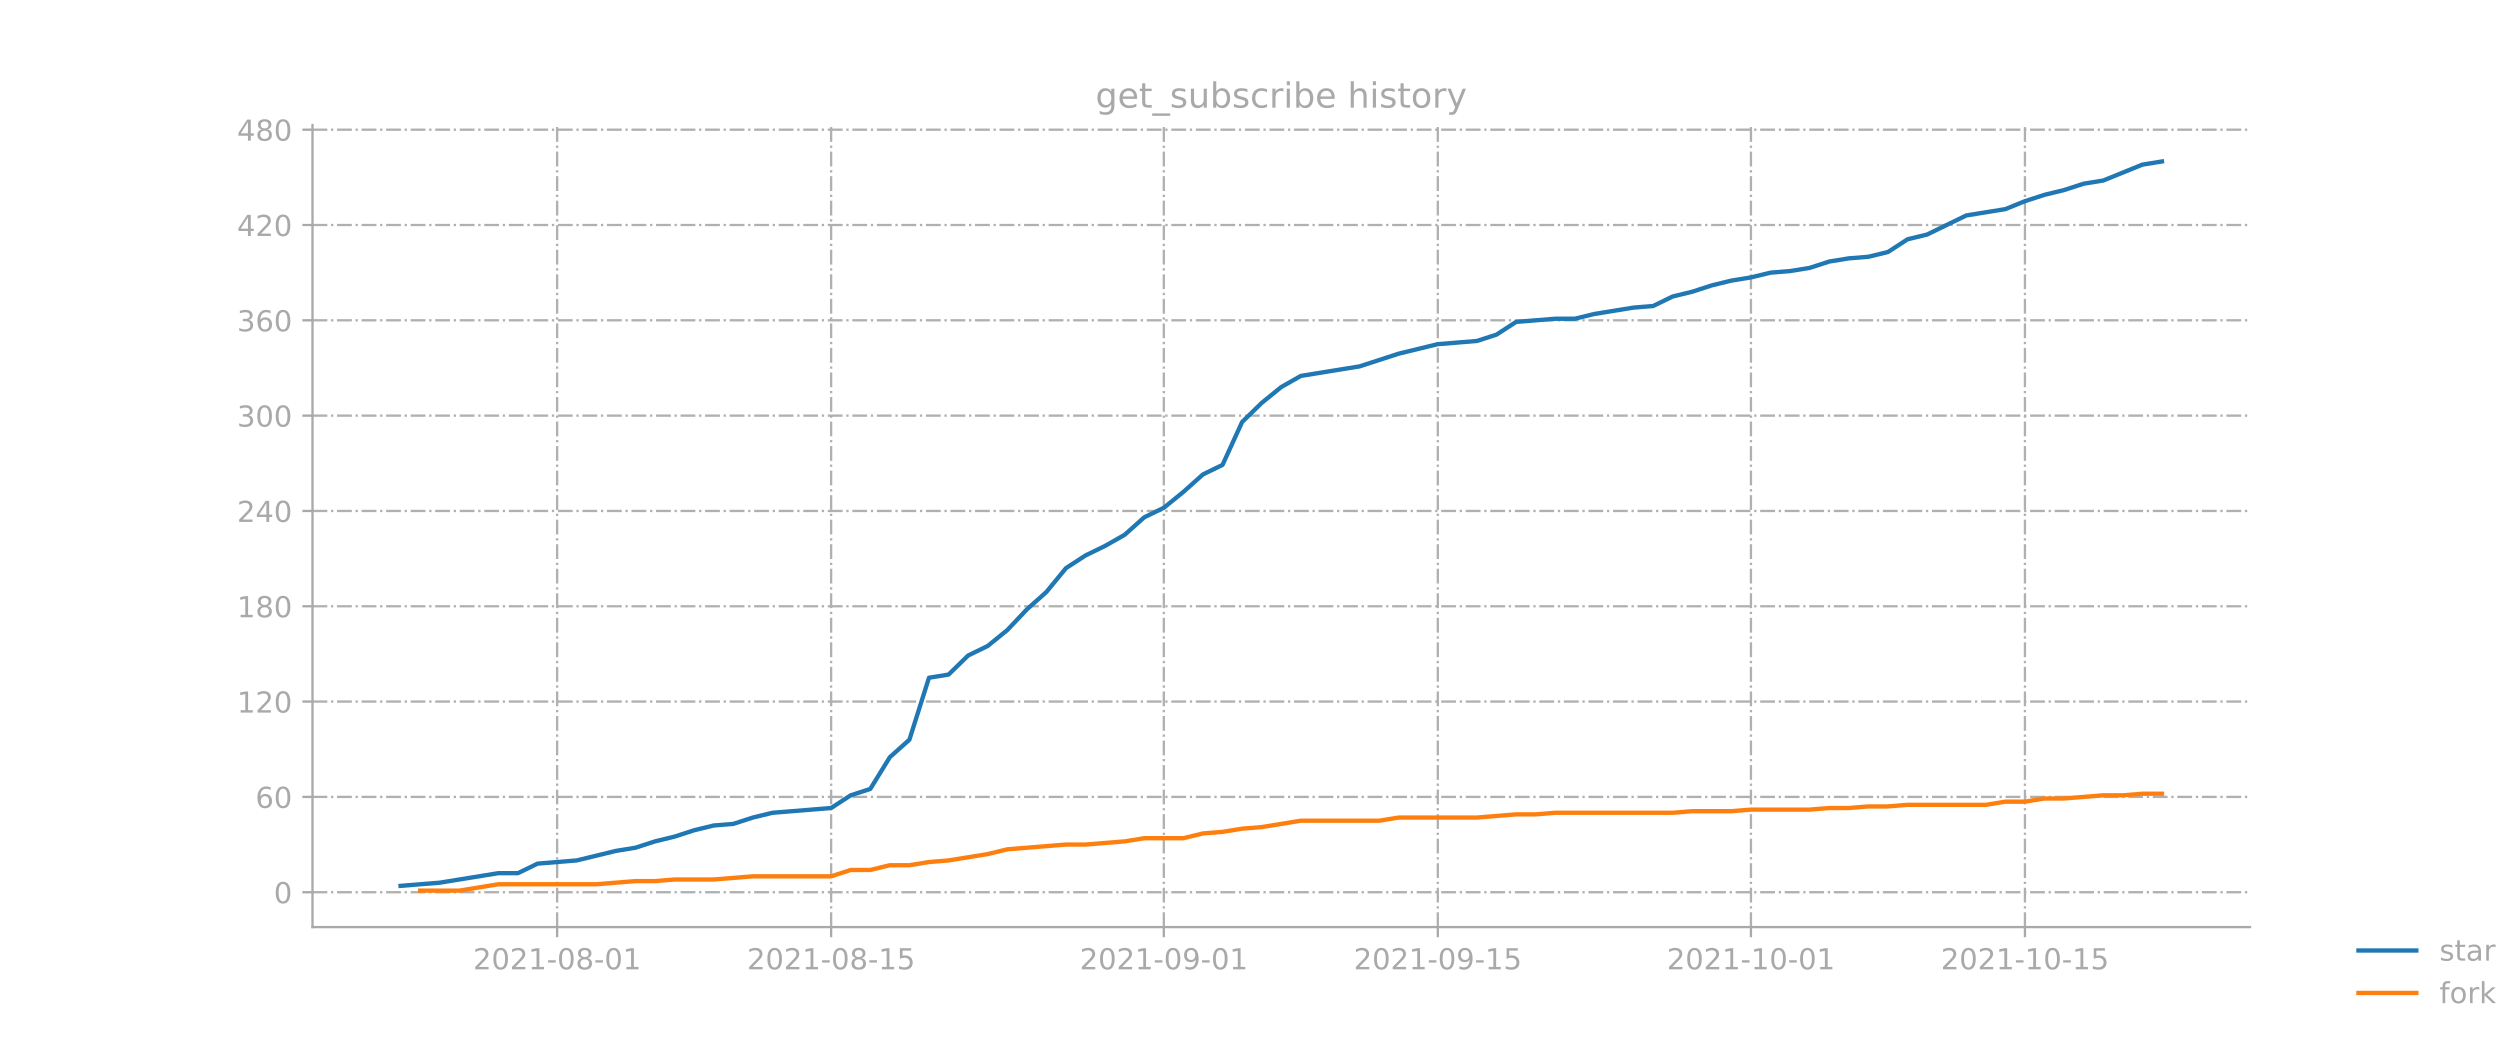
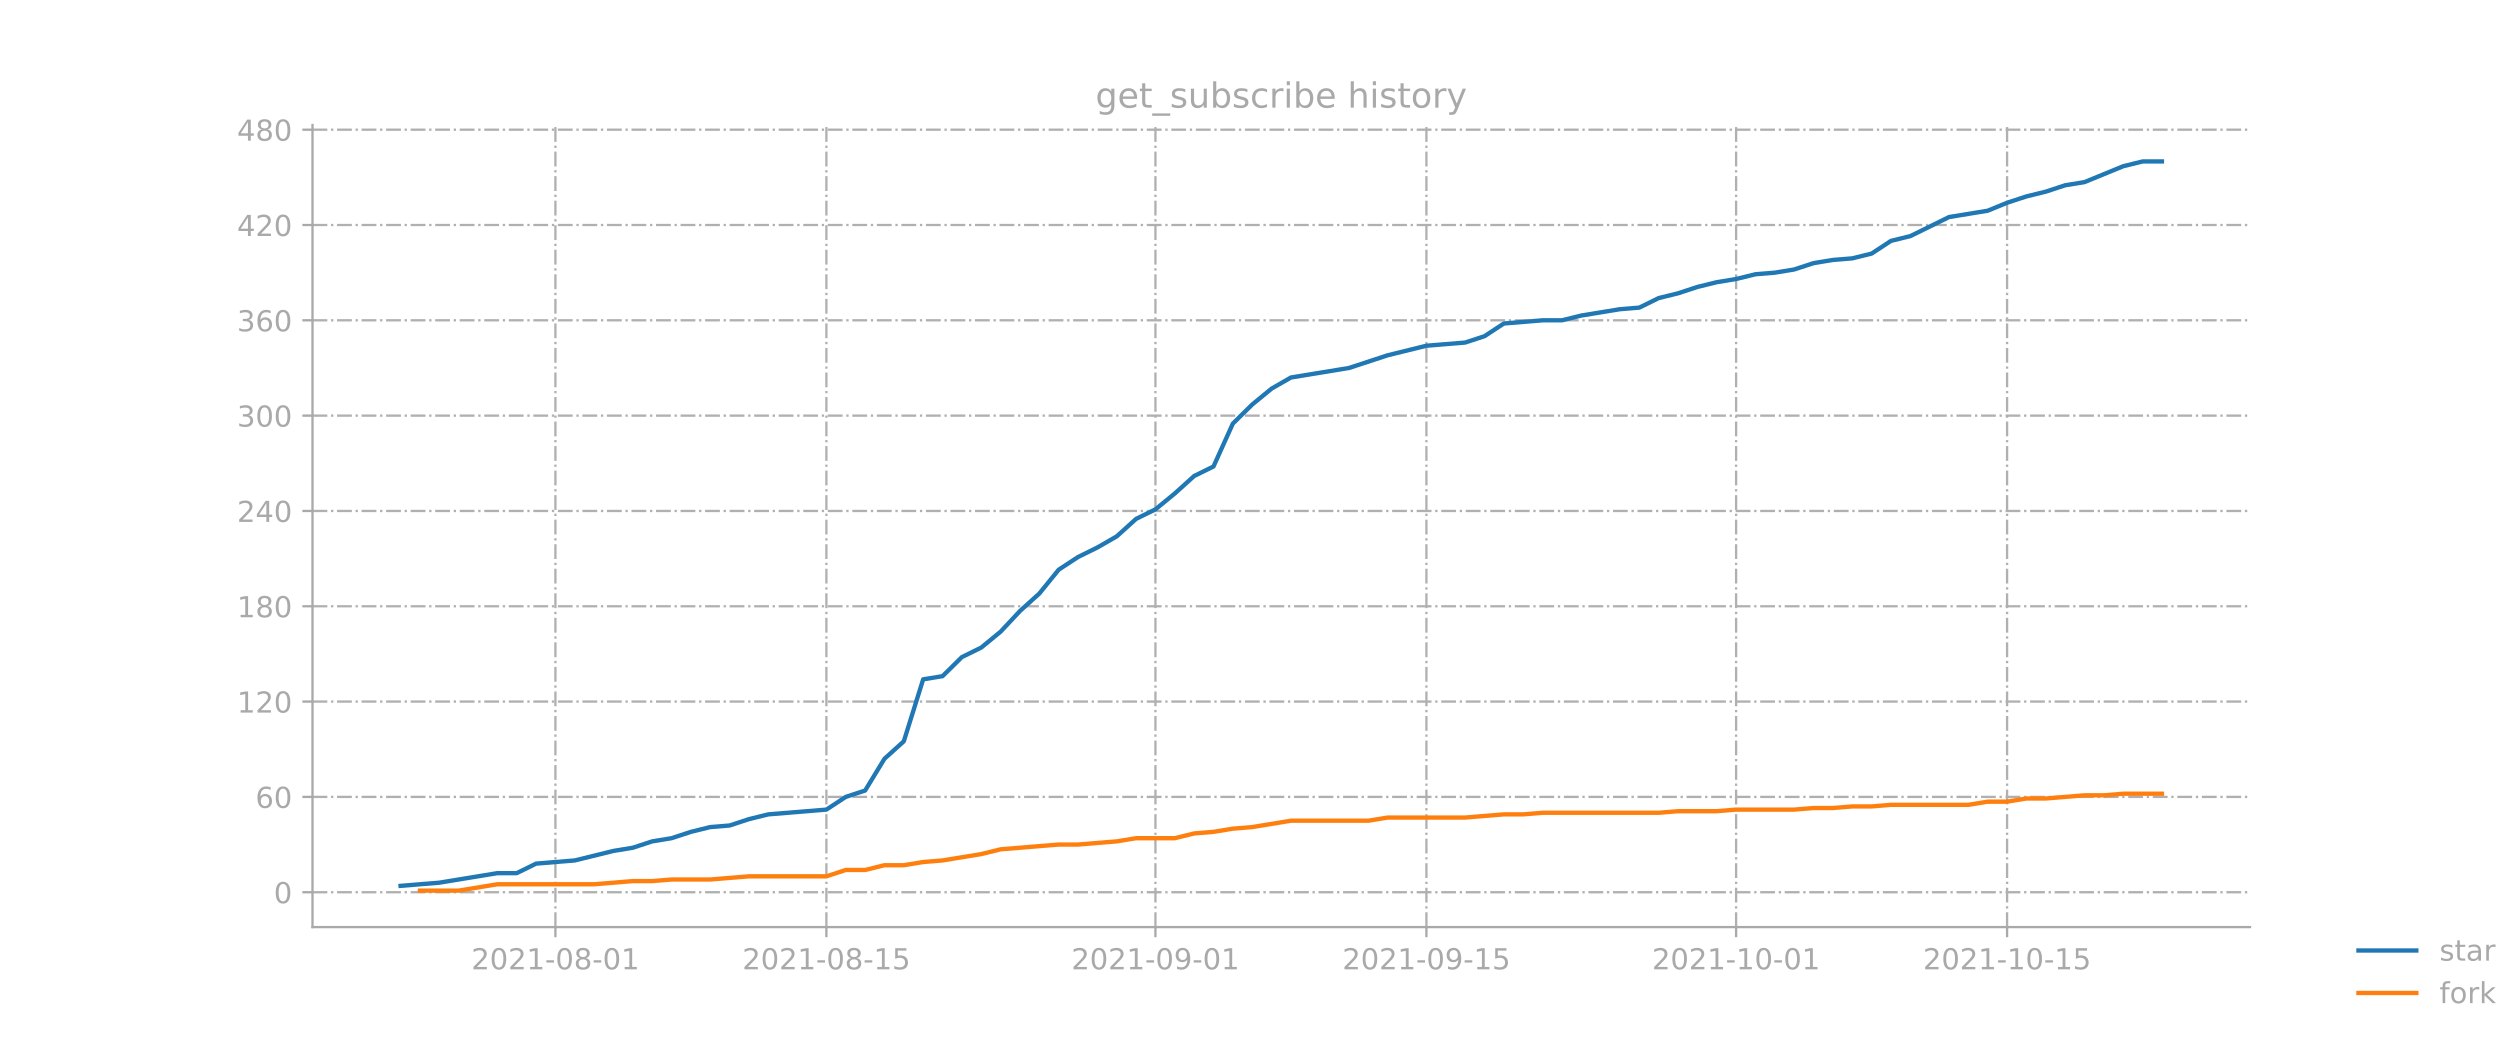
<svg xmlns="http://www.w3.org/2000/svg" xmlns:xlink="http://www.w3.org/1999/xlink" height="360pt" version="1.1" viewBox="0 0 864 360" width="864pt">
  <defs>
    <style type="text/css">*{stroke-linecap:butt;stroke-linejoin:round;}</style>
  </defs>
  <g id="figure_1">
    <g id="patch_1">
      <path d="M 0 360  L 864 360  L 864 0  L 0 0  z " style="fill:none;opacity:0;" />
    </g>
    <g id="axes_1">
      <g id="patch_2">
        <path d="M 108 320.4  L 777.6 320.4  L 777.6 43.2  L 108 43.2  z " style="fill:none;opacity:0;" />
      </g>
      <g id="matplotlib.axis_1">
        <g id="xtick_1">
          <g id="line2d_1">
-             <path clip-path="url(#pb5d7f34fd7)" d="M 192.545 320.4  L 192.545 43.2  " style="fill:none;stroke:#b0b0b0;stroke-dasharray:5.12,1.28,0.8,1.28;stroke-dashoffset:0;stroke-width:0.8;" />
+             <path clip-path="url(#p2fd49b7d2f)" d="M 191.951 320.4  L 191.951 43.2  " style="fill:none;stroke:#b0b0b0;stroke-dasharray:5.12,1.28,0.8,1.28;stroke-dashoffset:0;stroke-width:0.8;" />
          </g>
          <g id="line2d_2">
            <defs>
-               <path d="M 0 0  L 0 3.5  " id="m51f40c4cc3" style="stroke:#a9a9a9;stroke-width:0.8;" />
+               <path d="M 0 0  L 0 3.5  " id="m54f23a783a" style="stroke:#a9a9a9;stroke-width:0.8;" />
            </defs>
            <g>
-               <use style="fill:#a9a9a9;stroke:#a9a9a9;stroke-width:0.8;" x="192.545" xlink:href="#m51f40c4cc3" y="320.4" />
+               <use style="fill:#a9a9a9;stroke:#a9a9a9;stroke-width:0.8;" x="191.951" xlink:href="#m54f23a783a" y="320.4" />
            </g>
          </g>
          <g id="text_1">
-             <g style="fill:#a9a9a9;" transform="translate(163.4876 334.9984)scale(0.1 -0.1)">
+             <g style="fill:#a9a9a9;" transform="translate(162.893 334.9984)scale(0.1 -0.1)">
              <defs>
                <path d="M 1228 531  L 3431 531  L 3431 0  L 469 0  L 469 531  Q 828 903 1448 1529  Q 2069 2156 2228 2338  Q 2531 2678 2651 2914  Q 2772 3150 2772 3378  Q 2772 3750 2511 3984  Q 2250 4219 1831 4219  Q 1534 4219 1204 4116  Q 875 4013 500 3803  L 500 4441  Q 881 4594 1212 4672  Q 1544 4750 1819 4750  Q 2544 4750 2975 4387  Q 3406 4025 3406 3419  Q 3406 3131 3298 2873  Q 3191 2616 2906 2266  Q 2828 2175 2409 1742  Q 1991 1309 1228 531  z " id="DejaVuSans-32" transform="scale(0.015625)" />
                <path d="M 2034 4250  Q 1547 4250 1301 3770  Q 1056 3291 1056 2328  Q 1056 1369 1301 889  Q 1547 409 2034 409  Q 2525 409 2770 889  Q 3016 1369 3016 2328  Q 3016 3291 2770 3770  Q 2525 4250 2034 4250  z M 2034 4750  Q 2819 4750 3233 4129  Q 3647 3509 3647 2328  Q 3647 1150 3233 529  Q 2819 -91 2034 -91  Q 1250 -91 836 529  Q 422 1150 422 2328  Q 422 3509 836 4129  Q 1250 4750 2034 4750  z " id="DejaVuSans-30" transform="scale(0.015625)" />
                <path d="M 794 531  L 1825 531  L 1825 4091  L 703 3866  L 703 4441  L 1819 4666  L 2450 4666  L 2450 531  L 3481 531  L 3481 0  L 794 0  L 794 531  z " id="DejaVuSans-31" transform="scale(0.015625)" />
                <path d="M 313 2009  L 1997 2009  L 1997 1497  L 313 1497  L 313 2009  z " id="DejaVuSans-2d" transform="scale(0.015625)" />
                <path d="M 2034 2216  Q 1584 2216 1326 1975  Q 1069 1734 1069 1313  Q 1069 891 1326 650  Q 1584 409 2034 409  Q 2484 409 2743 651  Q 3003 894 3003 1313  Q 3003 1734 2745 1975  Q 2488 2216 2034 2216  z M 1403 2484  Q 997 2584 770 2862  Q 544 3141 544 3541  Q 544 4100 942 4425  Q 1341 4750 2034 4750  Q 2731 4750 3128 4425  Q 3525 4100 3525 3541  Q 3525 3141 3298 2862  Q 3072 2584 2669 2484  Q 3125 2378 3379 2068  Q 3634 1759 3634 1313  Q 3634 634 3220 271  Q 2806 -91 2034 -91  Q 1263 -91 848 271  Q 434 634 434 1313  Q 434 1759 690 2068  Q 947 2378 1403 2484  z M 1172 3481  Q 1172 3119 1398 2916  Q 1625 2713 2034 2713  Q 2441 2713 2670 2916  Q 2900 3119 2900 3481  Q 2900 3844 2670 4047  Q 2441 4250 2034 4250  Q 1625 4250 1398 4047  Q 1172 3844 1172 3481  z " id="DejaVuSans-38" transform="scale(0.015625)" />
              </defs>
              <use xlink:href="#DejaVuSans-32" />
              <use x="63.623" xlink:href="#DejaVuSans-30" />
              <use x="127.246" xlink:href="#DejaVuSans-32" />
              <use x="190.869" xlink:href="#DejaVuSans-31" />
              <use x="254.492" xlink:href="#DejaVuSans-2d" />
              <use x="290.576" xlink:href="#DejaVuSans-30" />
              <use x="354.199" xlink:href="#DejaVuSans-38" />
              <use x="417.822" xlink:href="#DejaVuSans-2d" />
              <use x="453.906" xlink:href="#DejaVuSans-30" />
              <use x="517.529" xlink:href="#DejaVuSans-31" />
            </g>
          </g>
        </g>
        <g id="xtick_2">
          <g id="line2d_3">
-             <path clip-path="url(#pb5d7f34fd7)" d="M 287.236 320.4  L 287.236 43.2  " style="fill:none;stroke:#b0b0b0;stroke-dasharray:5.12,1.28,0.8,1.28;stroke-dashoffset:0;stroke-width:0.8;" />
+             <path clip-path="url(#p2fd49b7d2f)" d="M 285.601 320.4  L 285.601 43.2  " style="fill:none;stroke:#b0b0b0;stroke-dasharray:5.12,1.28,0.8,1.28;stroke-dashoffset:0;stroke-width:0.8;" />
          </g>
          <g id="line2d_4">
            <g>
-               <use style="fill:#a9a9a9;stroke:#a9a9a9;stroke-width:0.8;" x="287.236" xlink:href="#m51f40c4cc3" y="320.4" />
+               <use style="fill:#a9a9a9;stroke:#a9a9a9;stroke-width:0.8;" x="285.601" xlink:href="#m54f23a783a" y="320.4" />
            </g>
          </g>
          <g id="text_2">
-             <g style="fill:#a9a9a9;" transform="translate(258.1786 334.9984)scale(0.1 -0.1)">
+             <g style="fill:#a9a9a9;" transform="translate(256.5434 334.9984)scale(0.1 -0.1)">
              <defs>
                <path d="M 691 4666  L 3169 4666  L 3169 4134  L 1269 4134  L 1269 2991  Q 1406 3038 1543 3061  Q 1681 3084 1819 3084  Q 2600 3084 3056 2656  Q 3513 2228 3513 1497  Q 3513 744 3044 326  Q 2575 -91 1722 -91  Q 1428 -91 1123 -41  Q 819 9 494 109  L 494 744  Q 775 591 1075 516  Q 1375 441 1709 441  Q 2250 441 2565 725  Q 2881 1009 2881 1497  Q 2881 1984 2565 2268  Q 2250 2553 1709 2553  Q 1456 2553 1204 2497  Q 953 2441 691 2322  L 691 4666  z " id="DejaVuSans-35" transform="scale(0.015625)" />
              </defs>
              <use xlink:href="#DejaVuSans-32" />
              <use x="63.623" xlink:href="#DejaVuSans-30" />
              <use x="127.246" xlink:href="#DejaVuSans-32" />
              <use x="190.869" xlink:href="#DejaVuSans-31" />
              <use x="254.492" xlink:href="#DejaVuSans-2d" />
              <use x="290.576" xlink:href="#DejaVuSans-30" />
              <use x="354.199" xlink:href="#DejaVuSans-38" />
              <use x="417.822" xlink:href="#DejaVuSans-2d" />
              <use x="453.906" xlink:href="#DejaVuSans-31" />
              <use x="517.529" xlink:href="#DejaVuSans-35" />
            </g>
          </g>
        </g>
        <g id="xtick_3">
          <g id="line2d_5">
-             <path clip-path="url(#pb5d7f34fd7)" d="M 402.218 320.4  L 402.218 43.2  " style="fill:none;stroke:#b0b0b0;stroke-dasharray:5.12,1.28,0.8,1.28;stroke-dashoffset:0;stroke-width:0.8;" />
+             <path clip-path="url(#p2fd49b7d2f)" d="M 399.319 320.4  L 399.319 43.2  " style="fill:none;stroke:#b0b0b0;stroke-dasharray:5.12,1.28,0.8,1.28;stroke-dashoffset:0;stroke-width:0.8;" />
          </g>
          <g id="line2d_6">
            <g>
-               <use style="fill:#a9a9a9;stroke:#a9a9a9;stroke-width:0.8;" x="402.218" xlink:href="#m51f40c4cc3" y="320.4" />
+               <use style="fill:#a9a9a9;stroke:#a9a9a9;stroke-width:0.8;" x="399.319" xlink:href="#m54f23a783a" y="320.4" />
            </g>
          </g>
          <g id="text_3">
-             <g style="fill:#a9a9a9;" transform="translate(373.1604 334.9984)scale(0.1 -0.1)">
+             <g style="fill:#a9a9a9;" transform="translate(370.2617 334.9984)scale(0.1 -0.1)">
              <defs>
                <path d="M 703 97  L 703 672  Q 941 559 1184 500  Q 1428 441 1663 441  Q 2288 441 2617 861  Q 2947 1281 2994 2138  Q 2813 1869 2534 1725  Q 2256 1581 1919 1581  Q 1219 1581 811 2004  Q 403 2428 403 3163  Q 403 3881 828 4315  Q 1253 4750 1959 4750  Q 2769 4750 3195 4129  Q 3622 3509 3622 2328  Q 3622 1225 3098 567  Q 2575 -91 1691 -91  Q 1453 -91 1209 -44  Q 966 3 703 97  z M 1959 2075  Q 2384 2075 2632 2365  Q 2881 2656 2881 3163  Q 2881 3666 2632 3958  Q 2384 4250 1959 4250  Q 1534 4250 1286 3958  Q 1038 3666 1038 3163  Q 1038 2656 1286 2365  Q 1534 2075 1959 2075  z " id="DejaVuSans-39" transform="scale(0.015625)" />
              </defs>
              <use xlink:href="#DejaVuSans-32" />
              <use x="63.623" xlink:href="#DejaVuSans-30" />
              <use x="127.246" xlink:href="#DejaVuSans-32" />
              <use x="190.869" xlink:href="#DejaVuSans-31" />
              <use x="254.492" xlink:href="#DejaVuSans-2d" />
              <use x="290.576" xlink:href="#DejaVuSans-30" />
              <use x="354.199" xlink:href="#DejaVuSans-39" />
              <use x="417.822" xlink:href="#DejaVuSans-2d" />
              <use x="453.906" xlink:href="#DejaVuSans-30" />
              <use x="517.529" xlink:href="#DejaVuSans-31" />
            </g>
          </g>
        </g>
        <g id="xtick_4">
          <g id="line2d_7">
-             <path clip-path="url(#pb5d7f34fd7)" d="M 496.909 320.4  L 496.909 43.2  " style="fill:none;stroke:#b0b0b0;stroke-dasharray:5.12,1.28,0.8,1.28;stroke-dashoffset:0;stroke-width:0.8;" />
+             <path clip-path="url(#p2fd49b7d2f)" d="M 492.97 320.4  L 492.97 43.2  " style="fill:none;stroke:#b0b0b0;stroke-dasharray:5.12,1.28,0.8,1.28;stroke-dashoffset:0;stroke-width:0.8;" />
          </g>
          <g id="line2d_8">
            <g>
-               <use style="fill:#a9a9a9;stroke:#a9a9a9;stroke-width:0.8;" x="496.909" xlink:href="#m51f40c4cc3" y="320.4" />
+               <use style="fill:#a9a9a9;stroke:#a9a9a9;stroke-width:0.8;" x="492.97" xlink:href="#m54f23a783a" y="320.4" />
            </g>
          </g>
          <g id="text_4">
-             <g style="fill:#a9a9a9;" transform="translate(467.8513 334.9984)scale(0.1 -0.1)">
+             <g style="fill:#a9a9a9;" transform="translate(463.912 334.9984)scale(0.1 -0.1)">
              <use xlink:href="#DejaVuSans-32" />
              <use x="63.623" xlink:href="#DejaVuSans-30" />
              <use x="127.246" xlink:href="#DejaVuSans-32" />
              <use x="190.869" xlink:href="#DejaVuSans-31" />
              <use x="254.492" xlink:href="#DejaVuSans-2d" />
              <use x="290.576" xlink:href="#DejaVuSans-30" />
              <use x="354.199" xlink:href="#DejaVuSans-39" />
              <use x="417.822" xlink:href="#DejaVuSans-2d" />
              <use x="453.906" xlink:href="#DejaVuSans-31" />
              <use x="517.529" xlink:href="#DejaVuSans-35" />
            </g>
          </g>
        </g>
        <g id="xtick_5">
          <g id="line2d_9">
-             <path clip-path="url(#pb5d7f34fd7)" d="M 605.127 320.4  L 605.127 43.2  " style="fill:none;stroke:#b0b0b0;stroke-dasharray:5.12,1.28,0.8,1.28;stroke-dashoffset:0;stroke-width:0.8;" />
+             <path clip-path="url(#p2fd49b7d2f)" d="M 599.999 320.4  L 599.999 43.2  " style="fill:none;stroke:#b0b0b0;stroke-dasharray:5.12,1.28,0.8,1.28;stroke-dashoffset:0;stroke-width:0.8;" />
          </g>
          <g id="line2d_10">
            <g>
-               <use style="fill:#a9a9a9;stroke:#a9a9a9;stroke-width:0.8;" x="605.127" xlink:href="#m51f40c4cc3" y="320.4" />
+               <use style="fill:#a9a9a9;stroke:#a9a9a9;stroke-width:0.8;" x="599.999" xlink:href="#m54f23a783a" y="320.4" />
            </g>
          </g>
          <g id="text_5">
-             <g style="fill:#a9a9a9;" transform="translate(576.0695 334.9984)scale(0.1 -0.1)">
+             <g style="fill:#a9a9a9;" transform="translate(570.941 334.9984)scale(0.1 -0.1)">
              <use xlink:href="#DejaVuSans-32" />
              <use x="63.623" xlink:href="#DejaVuSans-30" />
              <use x="127.246" xlink:href="#DejaVuSans-32" />
              <use x="190.869" xlink:href="#DejaVuSans-31" />
              <use x="254.492" xlink:href="#DejaVuSans-2d" />
              <use x="290.576" xlink:href="#DejaVuSans-31" />
              <use x="354.199" xlink:href="#DejaVuSans-30" />
              <use x="417.822" xlink:href="#DejaVuSans-2d" />
              <use x="453.906" xlink:href="#DejaVuSans-30" />
              <use x="517.529" xlink:href="#DejaVuSans-31" />
            </g>
          </g>
        </g>
        <g id="xtick_6">
          <g id="line2d_11">
-             <path clip-path="url(#pb5d7f34fd7)" d="M 699.818 320.4  L 699.818 43.2  " style="fill:none;stroke:#b0b0b0;stroke-dasharray:5.12,1.28,0.8,1.28;stroke-dashoffset:0;stroke-width:0.8;" />
+             <path clip-path="url(#p2fd49b7d2f)" d="M 693.649 320.4  L 693.649 43.2  " style="fill:none;stroke:#b0b0b0;stroke-dasharray:5.12,1.28,0.8,1.28;stroke-dashoffset:0;stroke-width:0.8;" />
          </g>
          <g id="line2d_12">
            <g>
-               <use style="fill:#a9a9a9;stroke:#a9a9a9;stroke-width:0.8;" x="699.818" xlink:href="#m51f40c4cc3" y="320.4" />
+               <use style="fill:#a9a9a9;stroke:#a9a9a9;stroke-width:0.8;" x="693.649" xlink:href="#m54f23a783a" y="320.4" />
            </g>
          </g>
          <g id="text_6">
-             <g style="fill:#a9a9a9;" transform="translate(670.7604 334.9984)scale(0.1 -0.1)">
+             <g style="fill:#a9a9a9;" transform="translate(664.5913 334.9984)scale(0.1 -0.1)">
              <use xlink:href="#DejaVuSans-32" />
              <use x="63.623" xlink:href="#DejaVuSans-30" />
              <use x="127.246" xlink:href="#DejaVuSans-32" />
              <use x="190.869" xlink:href="#DejaVuSans-31" />
              <use x="254.492" xlink:href="#DejaVuSans-2d" />
              <use x="290.576" xlink:href="#DejaVuSans-31" />
              <use x="354.199" xlink:href="#DejaVuSans-30" />
              <use x="417.822" xlink:href="#DejaVuSans-2d" />
              <use x="453.906" xlink:href="#DejaVuSans-31" />
              <use x="517.529" xlink:href="#DejaVuSans-35" />
            </g>
          </g>
        </g>
      </g>
      <g id="matplotlib.axis_2">
        <g id="ytick_1">
          <g id="line2d_13">
-             <path clip-path="url(#pb5d7f34fd7)" d="M 108 308.349  L 777.6 308.349  " style="fill:none;stroke:#b0b0b0;stroke-dasharray:5.12,1.28,0.8,1.28;stroke-dashoffset:0;stroke-width:0.8;" />
+             <path clip-path="url(#p2fd49b7d2f)" d="M 108 308.349  L 777.6 308.349  " style="fill:none;stroke:#b0b0b0;stroke-dasharray:5.12,1.28,0.8,1.28;stroke-dashoffset:0;stroke-width:0.8;" />
          </g>
          <g id="line2d_14">
            <defs>
-               <path d="M 0 0  L -3.5 0  " id="m54c7d677dd" style="stroke:#a9a9a9;stroke-width:0.8;" />
+               <path d="M 0 0  L -3.5 0  " id="m3a6af22e0f" style="stroke:#a9a9a9;stroke-width:0.8;" />
            </defs>
            <g>
-               <use style="fill:#a9a9a9;stroke:#a9a9a9;stroke-width:0.8;" x="108" xlink:href="#m54c7d677dd" y="308.349" />
+               <use style="fill:#a9a9a9;stroke:#a9a9a9;stroke-width:0.8;" x="108" xlink:href="#m3a6af22e0f" y="308.349" />
            </g>
          </g>
          <g id="text_7">
            <g style="fill:#a9a9a9;" transform="translate(94.6375 312.1482)scale(0.1 -0.1)">
              <use xlink:href="#DejaVuSans-30" />
            </g>
          </g>
        </g>
        <g id="ytick_2">
          <g id="line2d_15">
-             <path clip-path="url(#pb5d7f34fd7)" d="M 108 275.408  L 777.6 275.408  " style="fill:none;stroke:#b0b0b0;stroke-dasharray:5.12,1.28,0.8,1.28;stroke-dashoffset:0;stroke-width:0.8;" />
+             <path clip-path="url(#p2fd49b7d2f)" d="M 108 275.408  L 777.6 275.408  " style="fill:none;stroke:#b0b0b0;stroke-dasharray:5.12,1.28,0.8,1.28;stroke-dashoffset:0;stroke-width:0.8;" />
          </g>
          <g id="line2d_16">
            <g>
-               <use style="fill:#a9a9a9;stroke:#a9a9a9;stroke-width:0.8;" x="108" xlink:href="#m54c7d677dd" y="275.408" />
+               <use style="fill:#a9a9a9;stroke:#a9a9a9;stroke-width:0.8;" x="108" xlink:href="#m3a6af22e0f" y="275.408" />
            </g>
          </g>
          <g id="text_8">
            <g style="fill:#a9a9a9;" transform="translate(88.275 279.2071)scale(0.1 -0.1)">
              <defs>
                <path d="M 2113 2584  Q 1688 2584 1439 2293  Q 1191 2003 1191 1497  Q 1191 994 1439 701  Q 1688 409 2113 409  Q 2538 409 2786 701  Q 3034 994 3034 1497  Q 3034 2003 2786 2293  Q 2538 2584 2113 2584  z M 3366 4563  L 3366 3988  Q 3128 4100 2886 4159  Q 2644 4219 2406 4219  Q 1781 4219 1451 3797  Q 1122 3375 1075 2522  Q 1259 2794 1537 2939  Q 1816 3084 2150 3084  Q 2853 3084 3261 2657  Q 3669 2231 3669 1497  Q 3669 778 3244 343  Q 2819 -91 2113 -91  Q 1303 -91 875 529  Q 447 1150 447 2328  Q 447 3434 972 4092  Q 1497 4750 2381 4750  Q 2619 4750 2861 4703  Q 3103 4656 3366 4563  z " id="DejaVuSans-36" transform="scale(0.015625)" />
              </defs>
              <use xlink:href="#DejaVuSans-36" />
              <use x="63.623" xlink:href="#DejaVuSans-30" />
            </g>
          </g>
        </g>
        <g id="ytick_3">
          <g id="line2d_17">
-             <path clip-path="url(#pb5d7f34fd7)" d="M 108 242.467  L 777.6 242.467  " style="fill:none;stroke:#b0b0b0;stroke-dasharray:5.12,1.28,0.8,1.28;stroke-dashoffset:0;stroke-width:0.8;" />
+             <path clip-path="url(#p2fd49b7d2f)" d="M 108 242.467  L 777.6 242.467  " style="fill:none;stroke:#b0b0b0;stroke-dasharray:5.12,1.28,0.8,1.28;stroke-dashoffset:0;stroke-width:0.8;" />
          </g>
          <g id="line2d_18">
            <g>
-               <use style="fill:#a9a9a9;stroke:#a9a9a9;stroke-width:0.8;" x="108" xlink:href="#m54c7d677dd" y="242.467" />
+               <use style="fill:#a9a9a9;stroke:#a9a9a9;stroke-width:0.8;" x="108" xlink:href="#m3a6af22e0f" y="242.467" />
            </g>
          </g>
          <g id="text_9">
            <g style="fill:#a9a9a9;" transform="translate(81.9125 246.2659)scale(0.1 -0.1)">
              <use xlink:href="#DejaVuSans-31" />
              <use x="63.623" xlink:href="#DejaVuSans-32" />
              <use x="127.246" xlink:href="#DejaVuSans-30" />
            </g>
          </g>
        </g>
        <g id="ytick_4">
          <g id="line2d_19">
-             <path clip-path="url(#pb5d7f34fd7)" d="M 108 209.525  L 777.6 209.525  " style="fill:none;stroke:#b0b0b0;stroke-dasharray:5.12,1.28,0.8,1.28;stroke-dashoffset:0;stroke-width:0.8;" />
+             <path clip-path="url(#p2fd49b7d2f)" d="M 108 209.525  L 777.6 209.525  " style="fill:none;stroke:#b0b0b0;stroke-dasharray:5.12,1.28,0.8,1.28;stroke-dashoffset:0;stroke-width:0.8;" />
          </g>
          <g id="line2d_20">
            <g>
-               <use style="fill:#a9a9a9;stroke:#a9a9a9;stroke-width:0.8;" x="108" xlink:href="#m54c7d677dd" y="209.525" />
+               <use style="fill:#a9a9a9;stroke:#a9a9a9;stroke-width:0.8;" x="108" xlink:href="#m3a6af22e0f" y="209.525" />
            </g>
          </g>
          <g id="text_10">
            <g style="fill:#a9a9a9;" transform="translate(81.9125 213.3247)scale(0.1 -0.1)">
              <use xlink:href="#DejaVuSans-31" />
              <use x="63.623" xlink:href="#DejaVuSans-38" />
              <use x="127.246" xlink:href="#DejaVuSans-30" />
            </g>
          </g>
        </g>
        <g id="ytick_5">
          <g id="line2d_21">
-             <path clip-path="url(#pb5d7f34fd7)" d="M 108 176.584  L 777.6 176.584  " style="fill:none;stroke:#b0b0b0;stroke-dasharray:5.12,1.28,0.8,1.28;stroke-dashoffset:0;stroke-width:0.8;" />
+             <path clip-path="url(#p2fd49b7d2f)" d="M 108 176.584  L 777.6 176.584  " style="fill:none;stroke:#b0b0b0;stroke-dasharray:5.12,1.28,0.8,1.28;stroke-dashoffset:0;stroke-width:0.8;" />
          </g>
          <g id="line2d_22">
            <g>
-               <use style="fill:#a9a9a9;stroke:#a9a9a9;stroke-width:0.8;" x="108" xlink:href="#m54c7d677dd" y="176.584" />
+               <use style="fill:#a9a9a9;stroke:#a9a9a9;stroke-width:0.8;" x="108" xlink:href="#m3a6af22e0f" y="176.584" />
            </g>
          </g>
          <g id="text_11">
            <g style="fill:#a9a9a9;" transform="translate(81.9125 180.3835)scale(0.1 -0.1)">
              <defs>
                <path d="M 2419 4116  L 825 1625  L 2419 1625  L 2419 4116  z M 2253 4666  L 3047 4666  L 3047 1625  L 3713 1625  L 3713 1100  L 3047 1100  L 3047 0  L 2419 0  L 2419 1100  L 313 1100  L 313 1709  L 2253 4666  z " id="DejaVuSans-34" transform="scale(0.015625)" />
              </defs>
              <use xlink:href="#DejaVuSans-32" />
              <use x="63.623" xlink:href="#DejaVuSans-34" />
              <use x="127.246" xlink:href="#DejaVuSans-30" />
            </g>
          </g>
        </g>
        <g id="ytick_6">
          <g id="line2d_23">
-             <path clip-path="url(#pb5d7f34fd7)" d="M 108 143.643  L 777.6 143.643  " style="fill:none;stroke:#b0b0b0;stroke-dasharray:5.12,1.28,0.8,1.28;stroke-dashoffset:0;stroke-width:0.8;" />
+             <path clip-path="url(#p2fd49b7d2f)" d="M 108 143.643  L 777.6 143.643  " style="fill:none;stroke:#b0b0b0;stroke-dasharray:5.12,1.28,0.8,1.28;stroke-dashoffset:0;stroke-width:0.8;" />
          </g>
          <g id="line2d_24">
            <g>
-               <use style="fill:#a9a9a9;stroke:#a9a9a9;stroke-width:0.8;" x="108" xlink:href="#m54c7d677dd" y="143.643" />
+               <use style="fill:#a9a9a9;stroke:#a9a9a9;stroke-width:0.8;" x="108" xlink:href="#m3a6af22e0f" y="143.643" />
            </g>
          </g>
          <g id="text_12">
            <g style="fill:#a9a9a9;" transform="translate(81.9125 147.4424)scale(0.1 -0.1)">
              <defs>
                <path d="M 2597 2516  Q 3050 2419 3304 2112  Q 3559 1806 3559 1356  Q 3559 666 3084 287  Q 2609 -91 1734 -91  Q 1441 -91 1130 -33  Q 819 25 488 141  L 488 750  Q 750 597 1062 519  Q 1375 441 1716 441  Q 2309 441 2620 675  Q 2931 909 2931 1356  Q 2931 1769 2642 2001  Q 2353 2234 1838 2234  L 1294 2234  L 1294 2753  L 1863 2753  Q 2328 2753 2575 2939  Q 2822 3125 2822 3475  Q 2822 3834 2567 4026  Q 2313 4219 1838 4219  Q 1578 4219 1281 4162  Q 984 4106 628 3988  L 628 4550  Q 988 4650 1302 4700  Q 1616 4750 1894 4750  Q 2613 4750 3031 4423  Q 3450 4097 3450 3541  Q 3450 3153 3228 2886  Q 3006 2619 2597 2516  z " id="DejaVuSans-33" transform="scale(0.015625)" />
              </defs>
              <use xlink:href="#DejaVuSans-33" />
              <use x="63.623" xlink:href="#DejaVuSans-30" />
              <use x="127.246" xlink:href="#DejaVuSans-30" />
            </g>
          </g>
        </g>
        <g id="ytick_7">
          <g id="line2d_25">
-             <path clip-path="url(#pb5d7f34fd7)" d="M 108 110.702  L 777.6 110.702  " style="fill:none;stroke:#b0b0b0;stroke-dasharray:5.12,1.28,0.8,1.28;stroke-dashoffset:0;stroke-width:0.8;" />
+             <path clip-path="url(#p2fd49b7d2f)" d="M 108 110.702  L 777.6 110.702  " style="fill:none;stroke:#b0b0b0;stroke-dasharray:5.12,1.28,0.8,1.28;stroke-dashoffset:0;stroke-width:0.8;" />
          </g>
          <g id="line2d_26">
            <g>
-               <use style="fill:#a9a9a9;stroke:#a9a9a9;stroke-width:0.8;" x="108" xlink:href="#m54c7d677dd" y="110.702" />
+               <use style="fill:#a9a9a9;stroke:#a9a9a9;stroke-width:0.8;" x="108" xlink:href="#m3a6af22e0f" y="110.702" />
            </g>
          </g>
          <g id="text_13">
            <g style="fill:#a9a9a9;" transform="translate(81.9125 114.5012)scale(0.1 -0.1)">
              <use xlink:href="#DejaVuSans-33" />
              <use x="63.623" xlink:href="#DejaVuSans-36" />
              <use x="127.246" xlink:href="#DejaVuSans-30" />
            </g>
          </g>
        </g>
        <g id="ytick_8">
          <g id="line2d_27">
-             <path clip-path="url(#pb5d7f34fd7)" d="M 108 77.761  L 777.6 77.761  " style="fill:none;stroke:#b0b0b0;stroke-dasharray:5.12,1.28,0.8,1.28;stroke-dashoffset:0;stroke-width:0.8;" />
+             <path clip-path="url(#p2fd49b7d2f)" d="M 108 77.761  L 777.6 77.761  " style="fill:none;stroke:#b0b0b0;stroke-dasharray:5.12,1.28,0.8,1.28;stroke-dashoffset:0;stroke-width:0.8;" />
          </g>
          <g id="line2d_28">
            <g>
-               <use style="fill:#a9a9a9;stroke:#a9a9a9;stroke-width:0.8;" x="108" xlink:href="#m54c7d677dd" y="77.761" />
+               <use style="fill:#a9a9a9;stroke:#a9a9a9;stroke-width:0.8;" x="108" xlink:href="#m3a6af22e0f" y="77.761" />
            </g>
          </g>
          <g id="text_14">
            <g style="fill:#a9a9a9;" transform="translate(81.9125 81.56)scale(0.1 -0.1)">
              <use xlink:href="#DejaVuSans-34" />
              <use x="63.623" xlink:href="#DejaVuSans-32" />
              <use x="127.246" xlink:href="#DejaVuSans-30" />
            </g>
          </g>
        </g>
        <g id="ytick_9">
          <g id="line2d_29">
-             <path clip-path="url(#pb5d7f34fd7)" d="M 108 44.82  L 777.6 44.82  " style="fill:none;stroke:#b0b0b0;stroke-dasharray:5.12,1.28,0.8,1.28;stroke-dashoffset:0;stroke-width:0.8;" />
+             <path clip-path="url(#p2fd49b7d2f)" d="M 108 44.82  L 777.6 44.82  " style="fill:none;stroke:#b0b0b0;stroke-dasharray:5.12,1.28,0.8,1.28;stroke-dashoffset:0;stroke-width:0.8;" />
          </g>
          <g id="line2d_30">
            <g>
-               <use style="fill:#a9a9a9;stroke:#a9a9a9;stroke-width:0.8;" x="108" xlink:href="#m54c7d677dd" y="44.82" />
+               <use style="fill:#a9a9a9;stroke:#a9a9a9;stroke-width:0.8;" x="108" xlink:href="#m3a6af22e0f" y="44.82" />
            </g>
          </g>
          <g id="text_15">
            <g style="fill:#a9a9a9;" transform="translate(81.9125 48.61883)scale(0.1 -0.1)">
              <use xlink:href="#DejaVuSans-34" />
              <use x="63.623" xlink:href="#DejaVuSans-38" />
              <use x="127.246" xlink:href="#DejaVuSans-30" />
            </g>
          </g>
        </g>
      </g>
      <g id="line2d_31">
-         <path clip-path="url(#pb5d7f34fd7)" d="M 138.436 306.153  L 145.2 305.604  L 151.964 305.055  L 158.727 303.957  L 165.491 302.859  L 172.255 301.761  L 179.018 301.761  L 185.782 298.467  L 192.545 297.918  L 199.309 297.369  L 206.073 295.722  L 212.836 294.075  L 219.6 292.976  L 226.364 290.78  L 233.127 289.133  L 239.891 286.937  L 246.655 285.29  L 253.418 284.741  L 260.182 282.545  L 266.945 280.898  L 273.709 280.349  L 280.473 279.8  L 287.236 279.251  L 294 274.859  L 300.764 272.663  L 307.527 261.682  L 314.291 255.643  L 321.055 234.231  L 327.818 233.133  L 334.582 226.545  L 341.345 223.251  L 348.109 217.761  L 354.873 210.624  L 361.636 204.584  L 368.4 196.349  L 375.164 191.957  L 381.927 188.663  L 388.691 184.82  L 395.455 178.78  L 402.218 175.486  L 408.982 169.996  L 415.745 163.957  L 422.509 160.663  L 429.273 145.839  L 436.036 139.251  L 442.8 133.761  L 449.564 129.918  L 456.327 128.82  L 463.091 127.722  L 469.855 126.624  L 476.618 124.427  L 483.382 122.231  L 490.145 120.584  L 496.909 118.937  L 503.673 118.388  L 510.436 117.839  L 517.2 115.643  L 523.964 111.251  L 530.727 110.702  L 537.491 110.153  L 544.255 110.153  L 551.018 108.506  L 557.782 107.408  L 564.545 106.31  L 571.309 105.761  L 578.073 102.467  L 584.836 100.82  L 591.6 98.624  L 598.364 96.976  L 605.127 95.878  L 611.891 94.231  L 618.655 93.682  L 625.418 92.584  L 632.182 90.388  L 638.945 89.29  L 645.709 88.741  L 652.473 87.094  L 659.236 82.702  L 666 81.055  L 672.764 77.761  L 679.527 74.467  L 686.291 73.369  L 693.055 72.271  L 699.818 69.525  L 706.582 67.329  L 713.345 65.682  L 720.109 63.486  L 726.873 62.388  L 733.636 59.643  L 740.4 56.898  L 747.164 55.8  " style="fill:none;stroke:#1f77b4;stroke-linecap:square;stroke-width:1.5;" />
+         <path clip-path="url(#p2fd49b7d2f)" d="M 138.436 306.153  L 145.126 305.604  L 151.815 305.055  L 158.504 303.957  L 165.194 302.859  L 171.883 301.761  L 178.572 301.761  L 185.262 298.467  L 191.951 297.918  L 198.64 297.369  L 205.329 295.722  L 212.019 294.075  L 218.708 292.976  L 225.397 290.78  L 232.087 289.682  L 238.776 287.486  L 245.465 285.839  L 252.155 285.29  L 258.844 283.094  L 265.533 281.447  L 272.223 280.898  L 278.912 280.349  L 285.601 279.8  L 292.291 275.408  L 298.98 273.212  L 305.669 262.231  L 312.358 256.192  L 319.048 234.78  L 325.737 233.682  L 332.426 227.094  L 339.116 223.8  L 345.805 218.31  L 352.494 211.173  L 359.184 205.133  L 365.873 196.898  L 372.562 192.506  L 379.252 189.212  L 385.941 185.369  L 392.63 179.329  L 399.319 176.035  L 406.009 170.545  L 412.698 164.506  L 419.387 161.212  L 426.077 146.388  L 432.766 139.8  L 439.455 134.31  L 446.145 130.467  L 452.834 129.369  L 459.523 128.271  L 466.213 127.173  L 472.902 124.976  L 479.591 122.78  L 486.281 121.133  L 492.97 119.486  L 499.659 118.937  L 506.348 118.388  L 513.038 116.192  L 519.727 111.8  L 526.416 111.251  L 533.106 110.702  L 539.795 110.702  L 546.484 109.055  L 553.174 107.957  L 559.863 106.859  L 566.552 106.31  L 573.242 103.016  L 579.931 101.369  L 586.62 99.173  L 593.309 97.525  L 599.999 96.427  L 606.688 94.78  L 613.377 94.231  L 620.067 93.133  L 626.756 90.937  L 633.445 89.839  L 640.135 89.29  L 646.824 87.643  L 653.513 83.251  L 660.203 81.604  L 666.892 78.31  L 673.581 75.016  L 680.271 73.918  L 686.96 72.82  L 693.649 70.075  L 700.338 67.878  L 707.028 66.231  L 713.717 64.035  L 720.406 62.937  L 727.096 60.192  L 733.785 57.447  L 740.474 55.8  L 747.164 55.8  " style="fill:none;stroke:#1f77b4;stroke-linecap:square;stroke-width:1.5;" />
      </g>
      <g id="line2d_32">
-         <path clip-path="url(#pb5d7f34fd7)" d="M 145.2 307.8  L 151.964 307.8  L 158.727 307.8  L 165.491 306.702  L 172.255 305.604  L 179.018 305.604  L 185.782 305.604  L 192.545 305.604  L 199.309 305.604  L 206.073 305.604  L 212.836 305.055  L 219.6 304.506  L 226.364 304.506  L 233.127 303.957  L 239.891 303.957  L 246.655 303.957  L 253.418 303.408  L 260.182 302.859  L 266.945 302.859  L 273.709 302.859  L 280.473 302.859  L 287.236 302.859  L 294 300.663  L 300.764 300.663  L 307.527 299.016  L 314.291 299.016  L 321.055 297.918  L 327.818 297.369  L 334.582 296.271  L 341.345 295.173  L 348.109 293.525  L 354.873 292.976  L 361.636 292.427  L 368.4 291.878  L 375.164 291.878  L 381.927 291.329  L 388.691 290.78  L 395.455 289.682  L 402.218 289.682  L 408.982 289.682  L 415.745 288.035  L 422.509 287.486  L 429.273 286.388  L 436.036 285.839  L 442.8 284.741  L 449.564 283.643  L 456.327 283.643  L 463.091 283.643  L 469.855 283.643  L 476.618 283.643  L 483.382 282.545  L 490.145 282.545  L 496.909 282.545  L 503.673 282.545  L 510.436 282.545  L 517.2 281.996  L 523.964 281.447  L 530.727 281.447  L 537.491 280.898  L 544.255 280.898  L 551.018 280.898  L 557.782 280.898  L 564.545 280.898  L 571.309 280.898  L 578.073 280.898  L 584.836 280.349  L 591.6 280.349  L 598.364 280.349  L 605.127 279.8  L 611.891 279.8  L 618.655 279.8  L 625.418 279.8  L 632.182 279.251  L 638.945 279.251  L 645.709 278.702  L 652.473 278.702  L 659.236 278.153  L 666 278.153  L 672.764 278.153  L 679.527 278.153  L 686.291 278.153  L 693.055 277.055  L 699.818 277.055  L 706.582 275.957  L 713.345 275.957  L 720.109 275.408  L 726.873 274.859  L 733.636 274.859  L 740.4 274.31  L 747.164 274.31  " style="fill:none;stroke:#ff7f0e;stroke-linecap:square;stroke-width:1.5;" />
+         <path clip-path="url(#p2fd49b7d2f)" d="M 145.126 307.8  L 151.815 307.8  L 158.504 307.8  L 165.194 306.702  L 171.883 305.604  L 178.572 305.604  L 185.262 305.604  L 191.951 305.604  L 198.64 305.604  L 205.329 305.604  L 212.019 305.055  L 218.708 304.506  L 225.397 304.506  L 232.087 303.957  L 238.776 303.957  L 245.465 303.957  L 252.155 303.408  L 258.844 302.859  L 265.533 302.859  L 272.223 302.859  L 278.912 302.859  L 285.601 302.859  L 292.291 300.663  L 298.98 300.663  L 305.669 299.016  L 312.358 299.016  L 319.048 297.918  L 325.737 297.369  L 332.426 296.271  L 339.116 295.173  L 345.805 293.525  L 352.494 292.976  L 359.184 292.427  L 365.873 291.878  L 372.562 291.878  L 379.252 291.329  L 385.941 290.78  L 392.63 289.682  L 399.319 289.682  L 406.009 289.682  L 412.698 288.035  L 419.387 287.486  L 426.077 286.388  L 432.766 285.839  L 439.455 284.741  L 446.145 283.643  L 452.834 283.643  L 459.523 283.643  L 466.213 283.643  L 472.902 283.643  L 479.591 282.545  L 486.281 282.545  L 492.97 282.545  L 499.659 282.545  L 506.348 282.545  L 513.038 281.996  L 519.727 281.447  L 526.416 281.447  L 533.106 280.898  L 539.795 280.898  L 546.484 280.898  L 553.174 280.898  L 559.863 280.898  L 566.552 280.898  L 573.242 280.898  L 579.931 280.349  L 586.62 280.349  L 593.309 280.349  L 599.999 279.8  L 606.688 279.8  L 613.377 279.8  L 620.067 279.8  L 626.756 279.251  L 633.445 279.251  L 640.135 278.702  L 646.824 278.702  L 653.513 278.153  L 660.203 278.153  L 666.892 278.153  L 673.581 278.153  L 680.271 278.153  L 686.96 277.055  L 693.649 277.055  L 700.338 275.957  L 707.028 275.957  L 713.717 275.408  L 720.406 274.859  L 727.096 274.859  L 733.785 274.31  L 740.474 274.31  L 747.164 274.31  " style="fill:none;stroke:#ff7f0e;stroke-linecap:square;stroke-width:1.5;" />
      </g>
      <g id="patch_3">
        <path d="M 108 320.4  L 108 43.2  " style="fill:none;stroke:#a9a9a9;stroke-linecap:square;stroke-linejoin:miter;stroke-width:0.8;" />
      </g>
      <g id="patch_4">
        <path d="M 777.6 320.4  L 777.6 43.2  " style="fill:none;" />
      </g>
      <g id="patch_5">
        <path d="M 108 320.4  L 777.6 320.4  " style="fill:none;stroke:#a9a9a9;stroke-linecap:square;stroke-linejoin:miter;stroke-width:0.8;" />
      </g>
      <g id="patch_6">
        <path d="M 108 43.2  L 777.6 43.2  " style="fill:none;" />
      </g>
      <g id="text_16">
        <g style="fill:#a9a9a9;" transform="translate(378.6075 37.2)scale(0.12 -0.12)">
          <defs>
            <path d="M 2906 1791  Q 2906 2416 2648 2759  Q 2391 3103 1925 3103  Q 1463 3103 1205 2759  Q 947 2416 947 1791  Q 947 1169 1205 825  Q 1463 481 1925 481  Q 2391 481 2648 825  Q 2906 1169 2906 1791  z M 3481 434  Q 3481 -459 3084 -895  Q 2688 -1331 1869 -1331  Q 1566 -1331 1297 -1286  Q 1028 -1241 775 -1147  L 775 -588  Q 1028 -725 1275 -790  Q 1522 -856 1778 -856  Q 2344 -856 2625 -561  Q 2906 -266 2906 331  L 2906 616  Q 2728 306 2450 153  Q 2172 0 1784 0  Q 1141 0 747 490  Q 353 981 353 1791  Q 353 2603 747 3093  Q 1141 3584 1784 3584  Q 2172 3584 2450 3431  Q 2728 3278 2906 2969  L 2906 3500  L 3481 3500  L 3481 434  z " id="DejaVuSans-67" transform="scale(0.015625)" />
            <path d="M 3597 1894  L 3597 1613  L 953 1613  Q 991 1019 1311 708  Q 1631 397 2203 397  Q 2534 397 2845 478  Q 3156 559 3463 722  L 3463 178  Q 3153 47 2828 -22  Q 2503 -91 2169 -91  Q 1331 -91 842 396  Q 353 884 353 1716  Q 353 2575 817 3079  Q 1281 3584 2069 3584  Q 2775 3584 3186 3129  Q 3597 2675 3597 1894  z M 3022 2063  Q 3016 2534 2758 2815  Q 2500 3097 2075 3097  Q 1594 3097 1305 2825  Q 1016 2553 972 2059  L 3022 2063  z " id="DejaVuSans-65" transform="scale(0.015625)" />
            <path d="M 1172 4494  L 1172 3500  L 2356 3500  L 2356 3053  L 1172 3053  L 1172 1153  Q 1172 725 1289 603  Q 1406 481 1766 481  L 2356 481  L 2356 0  L 1766 0  Q 1100 0 847 248  Q 594 497 594 1153  L 594 3053  L 172 3053  L 172 3500  L 594 3500  L 594 4494  L 1172 4494  z " id="DejaVuSans-74" transform="scale(0.015625)" />
            <path d="M 3263 -1063  L 3263 -1509  L -63 -1509  L -63 -1063  L 3263 -1063  z " id="DejaVuSans-5f" transform="scale(0.015625)" />
            <path d="M 2834 3397  L 2834 2853  Q 2591 2978 2328 3040  Q 2066 3103 1784 3103  Q 1356 3103 1142 2972  Q 928 2841 928 2578  Q 928 2378 1081 2264  Q 1234 2150 1697 2047  L 1894 2003  Q 2506 1872 2764 1633  Q 3022 1394 3022 966  Q 3022 478 2636 193  Q 2250 -91 1575 -91  Q 1294 -91 989 -36  Q 684 19 347 128  L 347 722  Q 666 556 975 473  Q 1284 391 1588 391  Q 1994 391 2212 530  Q 2431 669 2431 922  Q 2431 1156 2273 1281  Q 2116 1406 1581 1522  L 1381 1569  Q 847 1681 609 1914  Q 372 2147 372 2553  Q 372 3047 722 3315  Q 1072 3584 1716 3584  Q 2034 3584 2315 3537  Q 2597 3491 2834 3397  z " id="DejaVuSans-73" transform="scale(0.015625)" />
            <path d="M 544 1381  L 544 3500  L 1119 3500  L 1119 1403  Q 1119 906 1312 657  Q 1506 409 1894 409  Q 2359 409 2629 706  Q 2900 1003 2900 1516  L 2900 3500  L 3475 3500  L 3475 0  L 2900 0  L 2900 538  Q 2691 219 2414 64  Q 2138 -91 1772 -91  Q 1169 -91 856 284  Q 544 659 544 1381  z M 1991 3584  L 1991 3584  z " id="DejaVuSans-75" transform="scale(0.015625)" />
            <path d="M 3116 1747  Q 3116 2381 2855 2742  Q 2594 3103 2138 3103  Q 1681 3103 1420 2742  Q 1159 2381 1159 1747  Q 1159 1113 1420 752  Q 1681 391 2138 391  Q 2594 391 2855 752  Q 3116 1113 3116 1747  z M 1159 2969  Q 1341 3281 1617 3432  Q 1894 3584 2278 3584  Q 2916 3584 3314 3078  Q 3713 2572 3713 1747  Q 3713 922 3314 415  Q 2916 -91 2278 -91  Q 1894 -91 1617 61  Q 1341 213 1159 525  L 1159 0  L 581 0  L 581 4863  L 1159 4863  L 1159 2969  z " id="DejaVuSans-62" transform="scale(0.015625)" />
            <path d="M 3122 3366  L 3122 2828  Q 2878 2963 2633 3030  Q 2388 3097 2138 3097  Q 1578 3097 1268 2742  Q 959 2388 959 1747  Q 959 1106 1268 751  Q 1578 397 2138 397  Q 2388 397 2633 464  Q 2878 531 3122 666  L 3122 134  Q 2881 22 2623 -34  Q 2366 -91 2075 -91  Q 1284 -91 818 406  Q 353 903 353 1747  Q 353 2603 823 3093  Q 1294 3584 2113 3584  Q 2378 3584 2631 3529  Q 2884 3475 3122 3366  z " id="DejaVuSans-63" transform="scale(0.015625)" />
            <path d="M 2631 2963  Q 2534 3019 2420 3045  Q 2306 3072 2169 3072  Q 1681 3072 1420 2755  Q 1159 2438 1159 1844  L 1159 0  L 581 0  L 581 3500  L 1159 3500  L 1159 2956  Q 1341 3275 1631 3429  Q 1922 3584 2338 3584  Q 2397 3584 2469 3576  Q 2541 3569 2628 3553  L 2631 2963  z " id="DejaVuSans-72" transform="scale(0.015625)" />
            <path d="M 603 3500  L 1178 3500  L 1178 0  L 603 0  L 603 3500  z M 603 4863  L 1178 4863  L 1178 4134  L 603 4134  L 603 4863  z " id="DejaVuSans-69" transform="scale(0.015625)" />
            <path id="DejaVuSans-20" transform="scale(0.015625)" />
            <path d="M 3513 2113  L 3513 0  L 2938 0  L 2938 2094  Q 2938 2591 2744 2837  Q 2550 3084 2163 3084  Q 1697 3084 1428 2787  Q 1159 2491 1159 1978  L 1159 0  L 581 0  L 581 4863  L 1159 4863  L 1159 2956  Q 1366 3272 1645 3428  Q 1925 3584 2291 3584  Q 2894 3584 3203 3211  Q 3513 2838 3513 2113  z " id="DejaVuSans-68" transform="scale(0.015625)" />
            <path d="M 1959 3097  Q 1497 3097 1228 2736  Q 959 2375 959 1747  Q 959 1119 1226 758  Q 1494 397 1959 397  Q 2419 397 2687 759  Q 2956 1122 2956 1747  Q 2956 2369 2687 2733  Q 2419 3097 1959 3097  z M 1959 3584  Q 2709 3584 3137 3096  Q 3566 2609 3566 1747  Q 3566 888 3137 398  Q 2709 -91 1959 -91  Q 1206 -91 779 398  Q 353 888 353 1747  Q 353 2609 779 3096  Q 1206 3584 1959 3584  z " id="DejaVuSans-6f" transform="scale(0.015625)" />
            <path d="M 2059 -325  Q 1816 -950 1584 -1140  Q 1353 -1331 966 -1331  L 506 -1331  L 506 -850  L 844 -850  Q 1081 -850 1212 -737  Q 1344 -625 1503 -206  L 1606 56  L 191 3500  L 800 3500  L 1894 763  L 2988 3500  L 3597 3500  L 2059 -325  z " id="DejaVuSans-79" transform="scale(0.015625)" />
          </defs>
          <use xlink:href="#DejaVuSans-67" />
          <use x="63.477" xlink:href="#DejaVuSans-65" />
          <use x="125" xlink:href="#DejaVuSans-74" />
          <use x="164.209" xlink:href="#DejaVuSans-5f" />
          <use x="214.209" xlink:href="#DejaVuSans-73" />
          <use x="266.309" xlink:href="#DejaVuSans-75" />
          <use x="329.688" xlink:href="#DejaVuSans-62" />
          <use x="393.164" xlink:href="#DejaVuSans-73" />
          <use x="445.264" xlink:href="#DejaVuSans-63" />
          <use x="500.244" xlink:href="#DejaVuSans-72" />
          <use x="541.357" xlink:href="#DejaVuSans-69" />
          <use x="569.141" xlink:href="#DejaVuSans-62" />
          <use x="632.617" xlink:href="#DejaVuSans-65" />
          <use x="694.141" xlink:href="#DejaVuSans-20" />
          <use x="725.928" xlink:href="#DejaVuSans-68" />
          <use x="789.307" xlink:href="#DejaVuSans-69" />
          <use x="817.09" xlink:href="#DejaVuSans-73" />
          <use x="869.189" xlink:href="#DejaVuSans-74" />
          <use x="908.398" xlink:href="#DejaVuSans-6f" />
          <use x="969.58" xlink:href="#DejaVuSans-72" />
          <use x="1010.693" xlink:href="#DejaVuSans-79" />
        </g>
      </g>
      <g id="legend_1">
        <g id="line2d_33">
          <path d="M 815.08 328.498  L 835.08 328.498  " style="fill:none;stroke:#1f77b4;stroke-linecap:square;stroke-width:1.5;" />
        </g>
        <g id="line2d_34" />
        <g id="text_17">
          <g style="fill:#a9a9a9;" transform="translate(843.08 331.9984)scale(0.1 -0.1)">
            <defs>
              <path d="M 2194 1759  Q 1497 1759 1228 1600  Q 959 1441 959 1056  Q 959 750 1161 570  Q 1363 391 1709 391  Q 2188 391 2477 730  Q 2766 1069 2766 1631  L 2766 1759  L 2194 1759  z M 3341 1997  L 3341 0  L 2766 0  L 2766 531  Q 2569 213 2275 61  Q 1981 -91 1556 -91  Q 1019 -91 701 211  Q 384 513 384 1019  Q 384 1609 779 1909  Q 1175 2209 1959 2209  L 2766 2209  L 2766 2266  Q 2766 2663 2505 2880  Q 2244 3097 1772 3097  Q 1472 3097 1187 3025  Q 903 2953 641 2809  L 641 3341  Q 956 3463 1253 3523  Q 1550 3584 1831 3584  Q 2591 3584 2966 3190  Q 3341 2797 3341 1997  z " id="DejaVuSans-61" transform="scale(0.015625)" />
            </defs>
            <use xlink:href="#DejaVuSans-73" />
            <use x="52.1" xlink:href="#DejaVuSans-74" />
            <use x="91.309" xlink:href="#DejaVuSans-61" />
            <use x="152.588" xlink:href="#DejaVuSans-72" />
          </g>
        </g>
        <g id="line2d_35">
          <path d="M 815.08 343.177  L 835.08 343.177  " style="fill:none;stroke:#ff7f0e;stroke-linecap:square;stroke-width:1.5;" />
        </g>
        <g id="line2d_36" />
        <g id="text_18">
          <g style="fill:#a9a9a9;" transform="translate(843.08 346.6766)scale(0.1 -0.1)">
            <defs>
              <path d="M 2375 4863  L 2375 4384  L 1825 4384  Q 1516 4384 1395 4259  Q 1275 4134 1275 3809  L 1275 3500  L 2222 3500  L 2222 3053  L 1275 3053  L 1275 0  L 697 0  L 697 3053  L 147 3053  L 147 3500  L 697 3500  L 697 3744  Q 697 4328 969 4595  Q 1241 4863 1831 4863  L 2375 4863  z " id="DejaVuSans-66" transform="scale(0.015625)" />
              <path d="M 581 4863  L 1159 4863  L 1159 1991  L 2875 3500  L 3609 3500  L 1753 1863  L 3688 0  L 2938 0  L 1159 1709  L 1159 0  L 581 0  L 581 4863  z " id="DejaVuSans-6b" transform="scale(0.015625)" />
            </defs>
            <use xlink:href="#DejaVuSans-66" />
            <use x="35.205" xlink:href="#DejaVuSans-6f" />
            <use x="96.387" xlink:href="#DejaVuSans-72" />
            <use x="137.5" xlink:href="#DejaVuSans-6b" />
          </g>
        </g>
      </g>
    </g>
  </g>
  <defs>
-     <clipPath id="pb5d7f34fd7">
+     <clipPath id="p2fd49b7d2f">
      <rect height="277.2" width="669.6" x="108" y="43.2" />
    </clipPath>
  </defs>
</svg>
